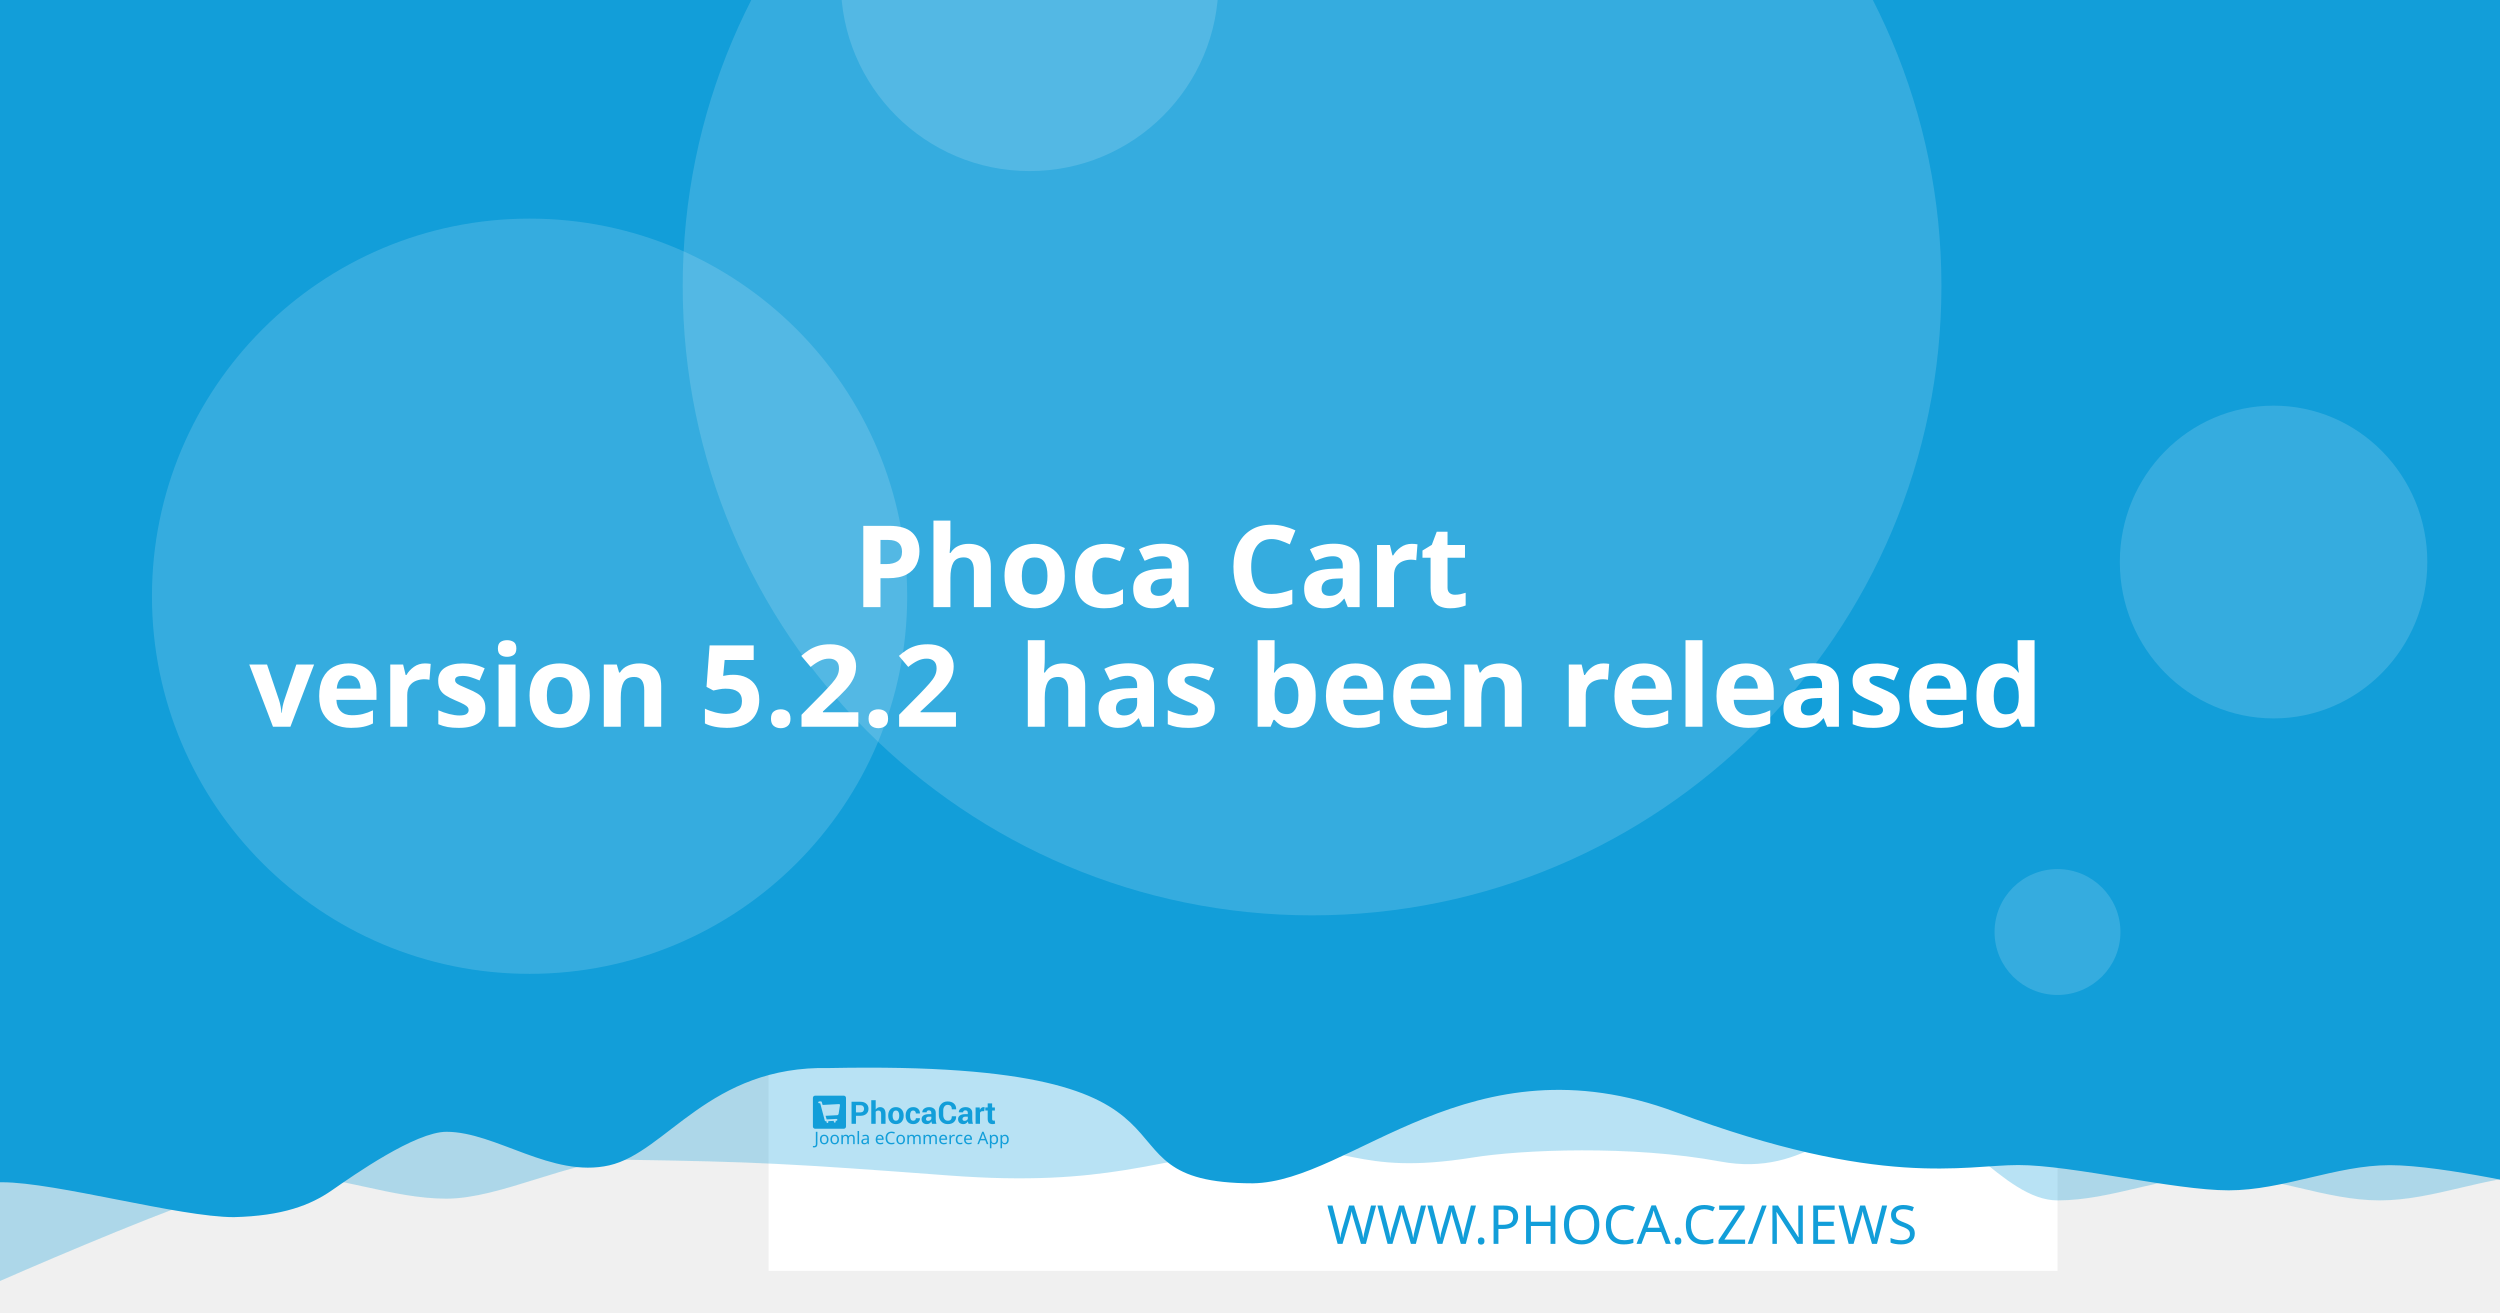
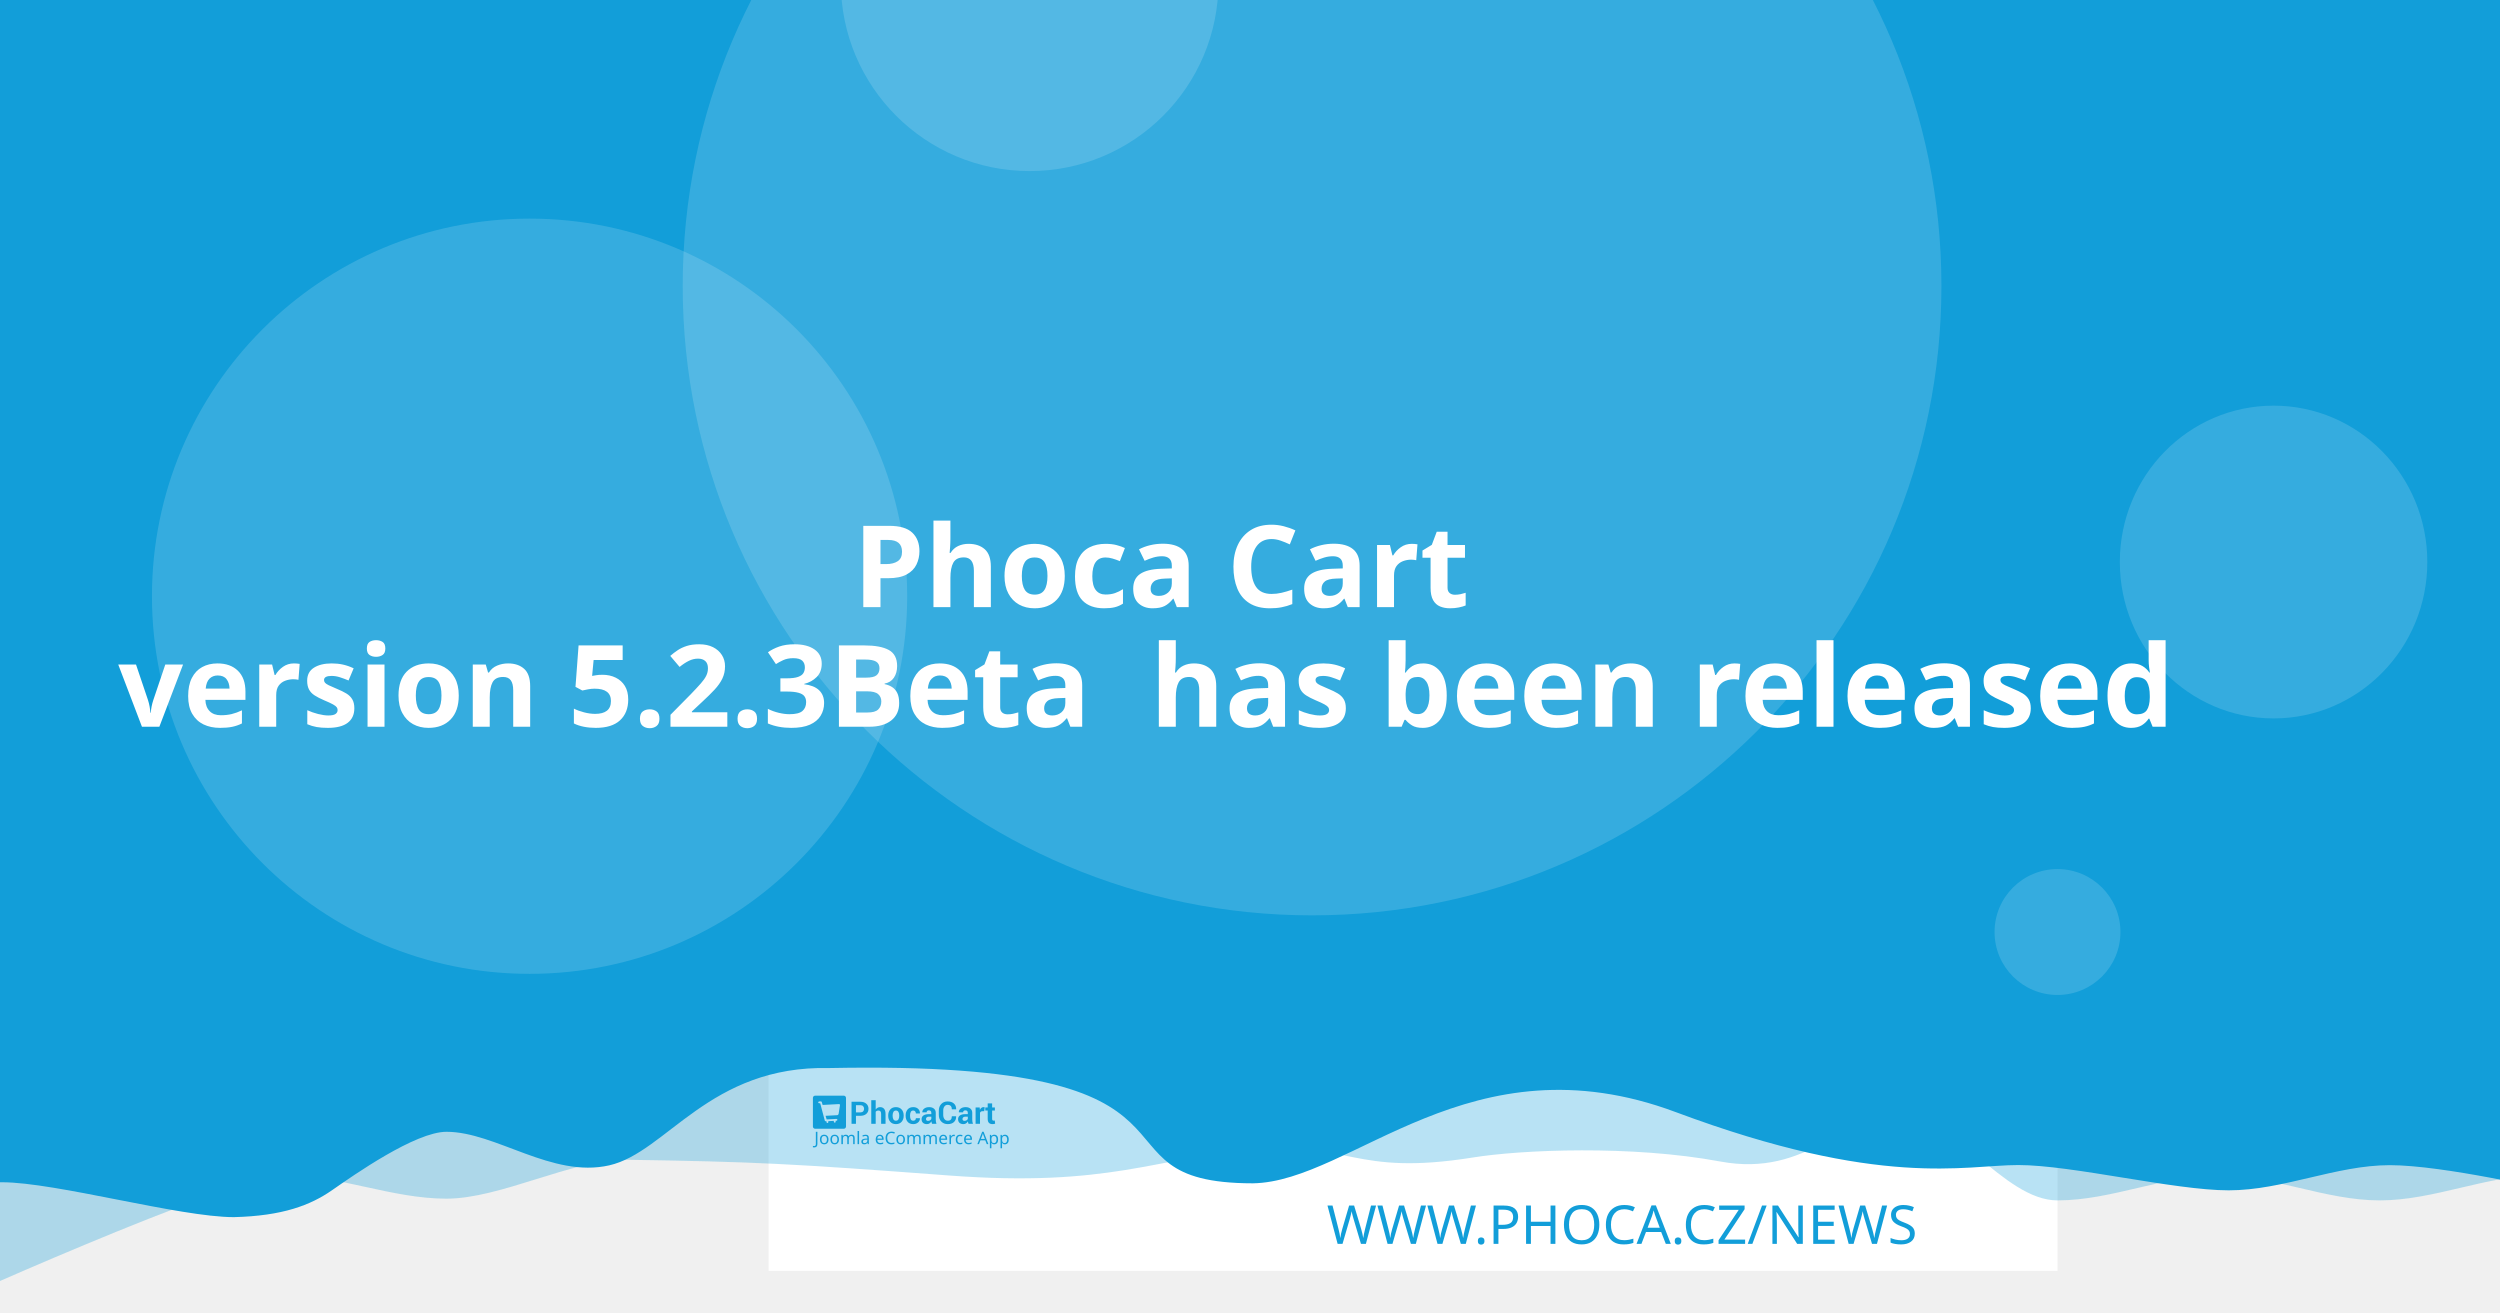
<svg xmlns="http://www.w3.org/2000/svg" width="1200" height="630" viewBox="0 0 1200 630" version="1.1" id="svg5">
  <defs id="defs2" />
  <g id="layer1">
    <path d="m 20.256,108.517 a 7.714,7.714 0 0 0 -7.714,7.714 v 97.981 a 7.714,7.714 0 0 0 7.714,7.714 h 97.976 a 7.714,7.714 0 0 0 7.714,-7.714 v -97.981 a 7.714,7.714 0 0 0 -7.714,-7.714 z m 19.435,19.56 c 0.714,-0.04 1.37,0.151 1.984,0.583 0.613,0.434 1.018,0.978 1.215,1.637 l 2.918,10.039 56.209,-2.948 c 1.002,-0.052 1.838,0.296 2.506,1.04 0.665,0.732 0.929,1.612 0.768,2.626 l -4.71,30.132 c -0.167,0.89 -0.688,1.809 -1.557,2.747 -0.869,0.95 -2.001,1.463 -3.38,1.537 l -39.707,2.079 3.671,12.389 33.562,-1.758 c 0.878,-0.049 1.633,0.215 2.28,0.783 0.632,0.583 0.971,1.312 1.019,2.19 0.046,0.878 -0.215,1.633 -0.783,2.28 -0.583,0.635 -1.312,0.974 -2.19,1.019 l -3.139,0.166 0.166,3.134 c 0.046,0.881 -0.215,1.638 -0.798,2.27 -0.571,0.647 -1.294,0.99 -2.174,1.034 -0.878,0.046 -1.635,-0.215 -2.27,-0.798 -0.647,-0.571 -0.984,-1.297 -1.03,-2.174 l -0.166,-3.134 -18.817,0.979 0.161,3.139 c 0.046,0.881 -0.212,1.638 -0.783,2.27 -0.583,0.647 -1.312,0.988 -2.19,1.034 -0.878,0.049 -1.633,-0.215 -2.28,-0.798 -0.635,-0.571 -0.974,-1.297 -1.019,-2.174 l -0.166,-3.139 -1.943,0.101 c -0.753,0.039 -1.441,-0.135 -2.079,-0.517 -0.623,-0.383 -1.068,-0.764 -1.341,-1.125 l -0.347,-0.613 -15.769,-59.624 -3.39,0.176 c -0.841,0.046 -1.586,-0.219 -2.245,-0.798 -0.659,-0.571 -1.009,-1.292 -1.055,-2.169 -0.046,-0.881 0.225,-1.635 0.824,-2.27 0.595,-0.647 1.308,-0.989 2.149,-1.034 z" style="fill:#ffffff;stroke-width:1.208;paint-order:stroke fill markers" id="path400" />
    <rect style="opacity:1;fill:#ffffff;stroke-width:6.042;stroke-linejoin:round;paint-order:stroke fill markers" id="rect723" width="618.676" height="618.676" x="368.924" y="-8.647" />
    <path id="rect4460" style="opacity:0.3;fill:#129ed9;fill-opacity:1;stroke-width:6.042;stroke-linejoin:round;paint-order:stroke fill markers" d="M 59.586,-3.814 H 1296.938 v 580.009 c 0,0 -51.556,-12.084 -77.334,-12.084 -25.778,0 -51.244,12.084 -77.335,12.084 -26.091,0 -51.556,-12.084 -77.334,-12.084 -25.778,0 -51.244,12.084 -77.335,12.084 -26.091,0 -50.615,-41.931 -76.393,-41.931 -25.778,0 -43.072,31.169 -85.504,23.256 -42.433,-7.913 -95.293,-5.729 -119.04,-1.869 -57.142,9.103 -59.508,-8.125 -105.573,-4.001 -46.065,4.124 -68.78,18.359 -145.373,12.602 -76.593,-5.757 -93.029,-6.595 -155.544,-7.578 -25.778,0 -59.826,18.693 -85.917,18.693 -26.091,0 -51.556,-11.254 -77.334,-11.254 -25.778,0 -172.338,66.428 -172.338,66.428 z" />
    <path id="rect4460-5" style="fill:#129ed9;fill-opacity:1;stroke-width:6.042;stroke-linejoin:round;paint-order:stroke fill markers" d="M -12.915,-8.647 H 1224.437 v 580.009 c 0,0 -51.556,-12.084 -77.334,-12.084 -25.778,0 -51.243,12.084 -77.334,12.084 -26.091,0 -75.228,-12.142 -101.006,-12.142 -25.778,0 -65.794,11.416 -164.408,-25.412 -98.613,-36.828 -155.373,33.433 -202.968,34.185 -85.545,-0.05 -3.558,-59.324 -203.248,-55.331 -57.687,-1.357 -78.127,40.433 -105.693,46.704 -27.566,6.271 -54.486,-16.105 -78.151,-16.105 -14.933,0 -44.462,20.77 -54.88,28.017 -10.418,7.247 -23.732,12.357 -47.124,12.95 -26.091,0 -85.565,-16.747 -111.343,-16.747 -25.778,0 -13.863,3.88 -13.863,3.88 z" />
    <circle style="opacity:0.15;fill:#ffffff;fill-opacity:1;stroke-width:6.042;stroke-linejoin:round;paint-order:stroke fill markers" id="path8376" cx="629.794" cy="137.279" r="302.088" />
    <text xml:space="preserve" style="font-style:normal;font-weight:normal;font-size:25.778px;line-height:1.25;font-family:sans-serif;fill:#129ed9;fill-opacity:1;stroke:none;stroke-width:1.208" x="953.817" y="597.071" id="text2910-3-7">
      <tspan id="tspan2908-6-5" x="953.817" y="597.071" style="font-style:normal;font-variant:normal;font-weight:300;font-stretch:normal;font-size:25.778px;font-family:Montserrat;-inkscape-font-specification:'Montserrat Light';text-align:end;text-anchor:end;fill:#129ed9;fill-opacity:1;stroke-width:1.208">WWW.PHOCA.CZ/NEWS</tspan>
    </text>
    <text xml:space="preserve" style="font-style:normal;font-variant:normal;font-weight:600;font-stretch:normal;font-size:54.666px;line-height:1.05;font-family:Rubik;-inkscape-font-specification:'Rubik Semi-Bold';fill:#ffffff;fill-opacity:1;stroke:none;stroke-width:1.577" x="600" y="234.034" id="text11252">
      <tspan x="600" y="234.034" id="tspan403" style="text-align:center;text-anchor:middle;stroke-width:1.577" />
      <tspan x="600" y="291.433" style="font-size:54.666px;text-align:center;text-anchor:middle;stroke-width:1.577" id="tspan444"> Phoca Cart</tspan>
-       <tspan x="600" y="348.833" id="tspan2906" style="font-size:54.666px;text-align:center;text-anchor:middle;stroke-width:1.577">version 5.2.2
+       <tspan x="600" y="348.833" id="tspan2906" style="font-size:54.666px;text-align:center;text-anchor:middle;stroke-width:1.577">version 5.2.3Beta
 has been released</tspan>
      <tspan x="600" y="406.232" id="tspan1994" style="font-size:54.666px;stroke-width:1.577" />
    </text>
    <circle style="opacity:0.15;fill:#ffffff;fill-opacity:1;stroke-width:6.042;stroke-linejoin:round;paint-order:stroke fill markers" id="path8376-9" cx="254.196" cy="286.191" r="181.253" />
    <circle style="opacity:0.15;fill:#ffffff;fill-opacity:1;stroke-width:6.042;stroke-linejoin:round;paint-order:stroke fill markers" id="path8376-6" cx="494.235" cy="-8.506" r="90.626" />
    <ellipse style="opacity:0.15;fill:#ffffff;fill-opacity:1;stroke-width:7.442;stroke-linejoin:round;paint-order:stroke fill markers" id="path8376-6-2" cx="1091.315" cy="269.776" rx="73.793" ry="75.059" />
    <g id="g8950" transform="matrix(0.360172,0,0,0.360172,498.6223,396.4642)" style="fill:#129ed9;fill-opacity:1;stroke-width:3.355">
      <g id="g895" transform="translate(-301.0409,359.4151)" style="fill:#129ed9;fill-opacity:1;stroke-width:3.355">
        <g transform="matrix(1.3333,0,0,-1.3333,-75.59,850.15)" fill="#ffffff" image-rendering="optimizeQuality" id="g280" style="clip-rule:evenodd;fill:#129ed9;fill-opacity:1;stroke-width:8.934;shape-rendering:geometricPrecision">
          <path d="m 99.728,617.49 v -7.994 h -4.423 v 22.031 h 8.784 c 2.532,0 4.527,-0.646 5.979,-1.937 1.452,-1.291 2.181,-2.99 2.181,-5.097 0,-2.107 -0.729,-3.801 -2.181,-5.082 -1.452,-1.281 -3.446,-1.921 -5.979,-1.921 z m 0,3.408 h 4.361 c 1.23,0 2.165,0.336 2.801,1.002 0.635,0.671 0.951,1.523 0.951,2.561 0,1.059 -0.315,1.932 -0.946,2.623 -0.63,0.687 -1.566,1.033 -2.806,1.033 H 99.728 Z" id="path262" style="fill:#129ed9;fill-opacity:1;stroke-width:3.355" />
          <path d="m 119.45,623.79 c 0.517,0.749 1.147,1.327 1.891,1.746 0.749,0.418 1.576,0.63 2.485,0.63 1.705,0 3.043,-0.568 4.02,-1.704 0.971,-1.131 1.457,-2.887 1.457,-5.252 v -9.714 h -4.418 v 9.76 c 0,1.276 -0.227,2.174 -0.677,2.706 -0.445,0.532 -1.116,0.795 -2.005,0.795 -0.605,0 -1.137,-0.108 -1.602,-0.325 -0.465,-0.217 -0.847,-0.522 -1.152,-0.919 v -12.017 h -4.418 v 23.611 h 4.418 z" id="path264" style="fill:#129ed9;fill-opacity:1;stroke-width:3.355" />
          <path d="m 131.96,617.83 c 0,2.438 0.682,4.436 2.046,5.996 1.359,1.554 3.25,2.334 5.663,2.334 2.418,0 4.315,-0.774 5.689,-2.329 1.375,-1.549 2.062,-3.553 2.062,-6.001 v -0.32 c 0,-2.458 -0.687,-4.462 -2.051,-6.011 -1.369,-1.544 -3.261,-2.319 -5.674,-2.319 -2.418,0 -4.315,0.775 -5.684,2.319 -1.364,1.549 -2.051,3.553 -2.051,6.011 z m 4.408,-0.31 c 0,-1.487 0.264,-2.68 0.785,-3.584 0.527,-0.899 1.375,-1.348 2.542,-1.348 1.142,0 1.979,0.454 2.506,1.358 0.532,0.904 0.796,2.097 0.796,3.574 v 0.315 c 0,1.446 -0.269,2.629 -0.801,3.542 -0.537,0.914 -1.38,1.374 -2.527,1.374 -1.142,0 -1.979,-0.46 -2.506,-1.379 -0.532,-0.919 -0.796,-2.102 -0.796,-3.537 z" id="path266" style="fill:#129ed9;fill-opacity:1;stroke-width:3.355" />
          <path d="m 157.01,612.59 c 0.79,0 1.421,0.227 1.891,0.682 0.475,0.454 0.713,1.064 0.713,1.828 h 4.015 l 0.041,-0.093 c 0.041,-1.653 -0.579,-3.037 -1.871,-4.152 -1.287,-1.116 -2.883,-1.673 -4.79,-1.673 -2.439,0 -4.325,0.769 -5.648,2.314 -1.318,1.544 -1.979,3.522 -1.979,5.944 v 0.449 c 0,2.412 0.656,4.395 1.974,5.944 1.317,1.554 3.198,2.329 5.638,2.329 2.02,0 3.648,-0.573 4.883,-1.725 1.235,-1.151 1.835,-2.664 1.793,-4.539 l -0.031,-0.088 h -4.026 c 0,0.842 -0.233,1.544 -0.698,2.107 -0.46,0.558 -1.101,0.837 -1.922,0.837 -1.168,0 -1.995,-0.454 -2.475,-1.358 -0.476,-0.904 -0.718,-2.071 -0.718,-3.496 v -0.454 c 0,-1.456 0.243,-2.628 0.718,-3.522 0.48,-0.888 1.312,-1.332 2.491,-1.332" id="path268" style="fill:#129ed9;fill-opacity:1;stroke-width:3.355" />
          <path d="m 175.8,609.49 c -0.165,0.372 -0.305,0.764 -0.419,1.183 -0.119,0.413 -0.202,0.837 -0.248,1.27 -0.455,-0.8 -1.054,-1.456 -1.798,-1.978 -0.739,-0.521 -1.628,-0.785 -2.656,-0.785 -1.715,0 -3.038,0.439 -3.963,1.322 -0.93,0.883 -1.395,2.086 -1.395,3.604 0,1.606 0.62,2.845 1.855,3.729 1.235,0.883 3.038,1.322 5.41,1.322 h 2.47 v 1.301 c 0,0.785 -0.207,1.394 -0.62,1.828 -0.413,0.434 -1.023,0.651 -1.834,0.651 -0.713,0 -1.266,-0.175 -1.653,-0.522 -0.393,-0.346 -0.584,-0.826 -0.584,-1.446 l -4.268,0.016 -0.016,0.093 c -0.072,1.379 0.527,2.572 1.798,3.579 1.271,1.002 2.946,1.503 5.013,1.503 1.958,0 3.545,-0.496 4.769,-1.492 1.22,-0.992 1.829,-2.406 1.829,-4.24 v -6.76 c 0,-0.769 0.062,-1.492 0.176,-2.164 0.119,-0.676 0.299,-1.348 0.553,-2.014 z m -4.046,2.943 c 0.78,0 1.468,0.191 2.077,0.574 0.605,0.382 1.013,0.826 1.225,1.332 v 2.308 h -2.47 c -0.935,0 -1.648,-0.232 -2.134,-0.702 -0.481,-0.47 -0.724,-1.033 -0.724,-1.699 0,-0.542 0.181,-0.981 0.542,-1.312 0.367,-0.336 0.858,-0.501 1.483,-0.501" id="path270" style="fill:#129ed9;fill-opacity:1;stroke-width:3.355" />
          <path d="m 199.84,617.01 0.031,-0.088 c 0.041,-2.37 -0.682,-4.25 -2.17,-5.645 -1.488,-1.394 -3.555,-2.091 -6.201,-2.091 -2.656,0 -4.811,0.852 -6.464,2.556 -1.653,1.704 -2.486,3.894 -2.486,6.579 v 4.369 c 0,2.67 0.812,4.86 2.424,6.574 1.617,1.715 3.715,2.572 6.299,2.572 2.723,0 4.852,-0.697 6.386,-2.097 1.535,-1.399 2.284,-3.305 2.243,-5.717 l -0.031,-0.088 h -4.299 c 0,1.451 -0.346,2.561 -1.044,3.336 -0.698,0.769 -1.783,1.157 -3.255,1.157 -1.323,0 -2.372,-0.537 -3.147,-1.606 -0.78,-1.074 -1.168,-2.438 -1.168,-4.1 v -4.39 c 0,-1.683 0.408,-3.057 1.225,-4.131 0.822,-1.069 1.922,-1.606 3.317,-1.606 1.38,0 2.403,0.372 3.064,1.11 0.661,0.744 0.992,1.844 0.992,3.305 z" id="path272" style="fill:#129ed9;fill-opacity:1;stroke-width:3.355" />
          <path d="m 212.27,609.49 c -0.165,0.372 -0.305,0.764 -0.419,1.183 -0.119,0.413 -0.202,0.837 -0.248,1.27 -0.455,-0.8 -1.054,-1.456 -1.798,-1.978 -0.739,-0.521 -1.628,-0.785 -2.656,-0.785 -1.716,0 -3.038,0.439 -3.963,1.322 -0.93,0.883 -1.395,2.086 -1.395,3.604 0,1.606 0.62,2.845 1.855,3.729 1.235,0.883 3.039,1.322 5.41,1.322 h 2.47 v 1.301 c 0,0.785 -0.207,1.394 -0.62,1.828 -0.413,0.434 -1.023,0.651 -1.834,0.651 -0.713,0 -1.266,-0.175 -1.654,-0.522 -0.393,-0.346 -0.584,-0.826 -0.584,-1.446 l -4.268,0.016 -0.016,0.093 c -0.072,1.379 0.527,2.572 1.798,3.579 1.271,1.002 2.945,1.503 5.013,1.503 1.958,0 3.545,-0.496 4.769,-1.492 1.22,-0.992 1.829,-2.406 1.829,-4.24 v -6.76 c 0,-0.769 0.062,-1.492 0.176,-2.164 0.119,-0.676 0.3,-1.348 0.553,-2.014 z m -4.046,2.943 c 0.78,0 1.468,0.191 2.077,0.574 0.605,0.382 1.013,0.826 1.224,1.332 v 2.308 h -2.47 c -0.935,0 -1.649,-0.232 -2.134,-0.702 -0.481,-0.47 -0.723,-1.033 -0.723,-1.699 0,-0.542 0.181,-0.981 0.542,-1.312 0.367,-0.336 0.858,-0.501 1.483,-0.501" id="path274" style="fill:#129ed9;fill-opacity:1;stroke-width:3.355" />
          <path d="m 227.92,622.06 -1.617,0.046 c -0.656,0 -1.199,-0.134 -1.623,-0.408 -0.423,-0.274 -0.744,-0.656 -0.966,-1.152 v -11.052 h -4.408 v 16.36 h 4.103 l 0.196,-2.422 c 0.382,0.857 0.883,1.528 1.494,2.009 0.61,0.48 1.312,0.723 2.108,0.723 0.223,0 0.429,-0.015 0.615,-0.052 0.186,-0.036 0.377,-0.077 0.568,-0.129 z" id="path276" style="fill:#129ed9;fill-opacity:1;stroke-width:3.355" />
          <path d="m 235.83,629.86 v -4.007 h 2.754 v -3.099 H 235.83 v -8.33 c 0,-0.635 0.129,-1.09 0.393,-1.363 0.263,-0.274 0.615,-0.408 1.059,-0.408 0.232,0 0.434,0.01 0.599,0.036 0.166,0.026 0.362,0.072 0.579,0.129 l 0.383,-3.181 c -0.445,-0.155 -0.878,-0.268 -1.302,-0.341 -0.424,-0.078 -0.884,-0.114 -1.38,-0.114 -1.524,0 -2.697,0.418 -3.519,1.255 -0.822,0.837 -1.235,2.159 -1.235,3.977 v 8.34 h -2.392 v 3.099 h 2.392 v 4.007 z" id="path278" style="fill:#129ed9;fill-opacity:1;stroke-width:3.355" />
        </g>
        <g fill="#ffffff" fill-rule="evenodd" image-rendering="optimizeQuality" stroke-width="1.934" aria-label="Joomla eCommerce App" id="g318" style="clip-rule:evenodd;fill:#129ed9;fill-opacity:1;shape-rendering:geometricPrecision">
          <path d="M 1.704,69 Q 1.151,69 0.736,68.908 0.321,68.839 -0.002,68.7 v -1.752 q 0.369,0.092 0.784,0.161 0.415,0.069 0.876,0.069 0.576,0 1.083,-0.231 0.53,-0.231 0.853,-0.807 0.323,-0.576 0.323,-1.614 v -16.368 h 2.075 v 16.206 q 0,2.374 -1.176,3.504 -1.176,1.13 -3.112,1.13 z" id="path282" style="fill:#129ed9;fill-opacity:1;stroke-width:1.934" />
          <path d="m 20.792,58.419 q 0,3.066 -1.568,4.749 -1.545,1.683 -4.196,1.683 -1.637,0 -2.928,-0.738 -1.268,-0.761 -2.006,-2.19 -0.738,-1.452 -0.738,-3.504 0,-3.066 1.545,-4.726 1.545,-1.66 4.196,-1.66 1.683,0 2.951,0.761 1.291,0.738 2.006,2.167 0.738,1.406 0.738,3.458 z m -9.336,0 q 0,2.19 0.853,3.481 0.876,1.268 2.766,1.268 1.867,0 2.743,-1.268 0.876,-1.291 0.876,-3.481 0,-2.19 -0.876,-3.435 -0.876,-1.245 -2.766,-1.245 -1.89,0 -2.743,1.245 -0.853,1.245 -0.853,3.435 z" id="path284" style="fill:#129ed9;fill-opacity:1;stroke-width:1.934" />
          <path d="m 34.739,58.419 q 0,3.066 -1.568,4.749 -1.545,1.683 -4.196,1.683 -1.637,0 -2.928,-0.738 -1.268,-0.761 -2.006,-2.19 -0.738,-1.452 -0.738,-3.504 0,-3.066 1.545,-4.726 1.545,-1.66 4.196,-1.66 1.683,0 2.951,0.761 1.291,0.738 2.006,2.167 0.738,1.406 0.738,3.458 z m -9.336,0 q 0,2.19 0.853,3.481 0.876,1.268 2.766,1.268 1.867,0 2.743,-1.268 0.876,-1.291 0.876,-3.481 0,-2.19 -0.876,-3.435 -0.876,-1.245 -2.766,-1.245 -1.89,0 -2.743,1.245 -0.853,1.245 -0.853,3.435 z" id="path286" style="fill:#129ed9;fill-opacity:1;stroke-width:1.934" />
          <path d="m 51.499,52.033 q 2.098,0 3.135,1.083 1.037,1.06 1.037,3.458 V 64.62 H 53.666 v -7.953 q 0,-2.928 -2.513,-2.928 -1.798,0 -2.582,1.037 -0.761,1.037 -0.761,3.02 V 64.62 h -2.006 v -7.953 q 0,-2.928 -2.536,-2.928 -1.867,0 -2.582,1.153 -0.715,1.153 -0.715,3.32 v 6.409 h -2.029 v -12.356 h 1.637 l 0.3,1.683 h 0.115 q 0.576,-0.968 1.545,-1.429 0.991,-0.484 2.098,-0.484 2.905,0 3.781,2.075 h 0.115 q 0.622,-1.06 1.683,-1.568 1.083,-0.507 2.282,-0.507 z" id="path288" style="fill:#129ed9;fill-opacity:1;stroke-width:1.934" />
          <path d="M 61.527,64.62 H 59.498 V 47.1 h 2.029 z" id="path290" style="fill:#129ed9;fill-opacity:1;stroke-width:1.934" />
          <path d="m 70.126,52.056 q 2.259,0 3.343,0.991 1.083,0.991 1.083,3.158 v 8.414 h -1.475 l -0.392,-1.752 h -0.092 q -0.807,1.014 -1.706,1.498 -0.876,0.484 -2.444,0.484 -1.683,0 -2.789,-0.876 -1.107,-0.899 -1.107,-2.789 0,-1.844 1.452,-2.836 1.452,-1.014 4.472,-1.107 l 2.098,-0.069 v -0.738 q 0,-1.545 -0.669,-2.144 -0.669,-0.599 -1.89,-0.599 -0.968,0 -1.844,0.3 -0.876,0.277 -1.637,0.645 l -0.622,-1.522 q 0.807,-0.438 1.913,-0.738 1.107,-0.323 2.305,-0.323 z m 0.599,6.593 q -2.305,0.092 -3.204,0.738 -0.876,0.645 -0.876,1.821 0,1.037 0.622,1.522 0.645,0.484 1.637,0.484 1.568,0 2.605,-0.853 1.037,-0.876 1.037,-2.674 v -1.107 z" id="path292" style="fill:#129ed9;fill-opacity:1;stroke-width:1.934" />
          <path d="m 89.144,52.033 q 1.591,0 2.72,0.692 1.153,0.692 1.752,1.96 0.622,1.245 0.622,2.928 v 1.222 h -8.46 q 0.046,2.098 1.06,3.204 1.037,1.083 2.882,1.083 1.176,0 2.075,-0.207 0.922,-0.231 1.89,-0.645 v 1.775 q -0.945,0.415 -1.867,0.599 -0.922,0.207 -2.19,0.207 -1.752,0 -3.112,-0.715 -1.337,-0.715 -2.098,-2.121 -0.738,-1.429 -0.738,-3.481 0,-2.029 0.669,-3.481 0.692,-1.452 1.913,-2.236 1.245,-0.784 2.882,-0.784 z m -0.023,1.66 q -1.452,0 -2.305,0.945 -0.83,0.922 -0.991,2.582 h 6.293 q -0.023,-1.568 -0.738,-2.536 -0.715,-0.991 -2.259,-0.991 z" id="path294" style="fill:#129ed9;fill-opacity:1;stroke-width:1.934" />
          <path d="m 104.71,49.751 q -2.651,0 -4.173,1.775 -1.522,1.775 -1.522,4.864 0,3.066 1.406,4.864 1.429,1.775 4.265,1.775 1.083,0 2.052,-0.184 0.968,-0.184 1.89,-0.461 v 1.798 q -0.922,0.346 -1.913,0.507 -0.968,0.161 -2.328,0.161 -2.513,0 -4.196,-1.037 -1.683,-1.037 -2.536,-2.951 -0.83,-1.913 -0.83,-4.495 0,-2.49 0.899,-4.38 0.922,-1.913 2.697,-2.974 1.775,-1.083 4.311,-1.083 2.605,0 4.541,0.968 l -0.83,1.752 q -0.761,-0.346 -1.706,-0.622 -0.922,-0.277 -2.029,-0.277 z" id="path296" style="fill:#129ed9;fill-opacity:1;stroke-width:1.934" />
          <path d="m 122.69,58.419 q 0,3.066 -1.568,4.749 -1.545,1.683 -4.196,1.683 -1.637,0 -2.928,-0.738 -1.268,-0.761 -2.006,-2.19 -0.738,-1.452 -0.738,-3.504 0,-3.066 1.545,-4.726 1.545,-1.66 4.196,-1.66 1.683,0 2.951,0.761 1.291,0.738 2.006,2.167 0.738,1.406 0.738,3.458 z m -9.336,0 q 0,2.19 0.853,3.481 0.876,1.268 2.766,1.268 1.867,0 2.743,-1.268 0.876,-1.291 0.876,-3.481 0,-2.19 -0.876,-3.435 -0.876,-1.245 -2.766,-1.245 -1.89,0 -2.743,1.245 -0.853,1.245 -0.853,3.435 z" id="path298" style="fill:#129ed9;fill-opacity:1;stroke-width:1.934" />
          <path d="m 139.45,52.033 q 2.098,0 3.135,1.083 1.037,1.06 1.037,3.458 V 64.62 h -2.006 v -7.953 q 0,-2.928 -2.513,-2.928 -1.798,0 -2.582,1.037 -0.761,1.037 -0.761,3.02 V 64.62 h -2.006 v -7.953 q 0,-2.928 -2.536,-2.928 -1.867,0 -2.582,1.153 -0.715,1.153 -0.715,3.32 v 6.409 h -2.029 v -12.356 h 1.637 l 0.3,1.683 h 0.115 q 0.576,-0.968 1.545,-1.429 0.991,-0.484 2.098,-0.484 2.905,0 3.781,2.075 h 0.115 q 0.622,-1.06 1.683,-1.568 1.083,-0.507 2.282,-0.507 z" id="path300" style="fill:#129ed9;fill-opacity:1;stroke-width:1.934" />
          <path d="m 161,52.033 q 2.098,0 3.135,1.083 1.037,1.06 1.037,3.458 V 64.62 h -2.006 v -7.953 q 0,-2.928 -2.513,-2.928 -1.798,0 -2.582,1.037 -0.761,1.037 -0.761,3.02 V 64.62 h -2.006 v -7.953 q 0,-2.928 -2.536,-2.928 -1.867,0 -2.582,1.153 -0.715,1.153 -0.715,3.32 v 6.409 h -2.029 v -12.356 h 1.637 l 0.3,1.683 h 0.115 q 0.576,-0.968 1.545,-1.429 0.991,-0.484 2.098,-0.484 2.905,0 3.781,2.075 h 0.115 q 0.622,-1.06 1.683,-1.568 1.083,-0.507 2.282,-0.507 z" id="path302" style="fill:#129ed9;fill-opacity:1;stroke-width:1.934" />
          <path d="m 173.77,52.033 q 1.591,0 2.72,0.692 1.153,0.692 1.752,1.96 0.622,1.245 0.622,2.928 v 1.222 h -8.46 q 0.046,2.098 1.06,3.204 1.037,1.083 2.882,1.083 1.176,0 2.075,-0.207 0.922,-0.231 1.89,-0.645 v 1.775 q -0.945,0.415 -1.867,0.599 -0.922,0.207 -2.19,0.207 -1.752,0 -3.112,-0.715 -1.337,-0.715 -2.098,-2.121 -0.738,-1.429 -0.738,-3.481 0,-2.029 0.669,-3.481 0.692,-1.452 1.913,-2.236 1.245,-0.784 2.882,-0.784 z m -0.023,1.66 q -1.452,0 -2.305,0.945 -0.83,0.922 -0.991,2.582 h 6.293 q -0.023,-1.568 -0.738,-2.536 -0.715,-0.991 -2.259,-0.991 z" id="path304" style="fill:#129ed9;fill-opacity:1;stroke-width:1.934" />
          <path d="m 187.76,52.033 q 0.346,0 0.738,0.046 0.415,0.023 0.715,0.092 l -0.254,1.867 q -0.3,-0.069 -0.669,-0.115 -0.346,-0.046 -0.669,-0.046 -0.945,0 -1.775,0.53 -0.83,0.507 -1.337,1.452 -0.484,0.922 -0.484,2.167 v 6.593 h -2.029 v -12.356 h 1.66 l 0.231,2.259 h 0.092 q 0.599,-1.014 1.545,-1.752 0.945,-0.738 2.236,-0.738 z" id="path306" style="fill:#129ed9;fill-opacity:1;stroke-width:1.934" />
          <path d="m 196.02,64.851 q -1.637,0 -2.928,-0.669 -1.268,-0.669 -2.006,-2.075 -0.715,-1.406 -0.715,-3.596 0,-2.282 0.761,-3.712 0.761,-1.429 2.052,-2.098 1.314,-0.669 2.974,-0.669 0.945,0 1.821,0.207 0.876,0.184 1.429,0.461 l -0.622,1.683 q -0.553,-0.207 -1.291,-0.392 -0.738,-0.184 -1.383,-0.184 -3.642,0 -3.642,4.68 0,2.236 0.876,3.435 0.899,1.176 2.651,1.176 1.014,0 1.775,-0.207 0.784,-0.207 1.429,-0.507 v 1.798 q -0.622,0.323 -1.383,0.484 -0.738,0.184 -1.798,0.184 z" id="path308" style="fill:#129ed9;fill-opacity:1;stroke-width:1.934" />
          <path d="m 206.9,52.033 q 1.591,0 2.72,0.692 1.153,0.692 1.752,1.96 0.622,1.245 0.622,2.928 v 1.222 h -8.46 q 0.046,2.098 1.06,3.204 1.037,1.083 2.882,1.083 1.176,0 2.075,-0.207 0.922,-0.231 1.89,-0.645 v 1.775 q -0.945,0.415 -1.867,0.599 -0.922,0.207 -2.19,0.207 -1.752,0 -3.112,-0.715 -1.337,-0.715 -2.098,-2.121 -0.738,-1.429 -0.738,-3.481 0,-2.029 0.669,-3.481 0.692,-1.452 1.913,-2.236 1.245,-0.784 2.882,-0.784 z m -0.023,1.66 q -1.452,0 -2.305,0.945 -0.83,0.922 -0.991,2.582 h 6.293 q -0.023,-1.568 -0.738,-2.536 -0.715,-0.991 -2.259,-0.991 z" id="path310" style="fill:#129ed9;fill-opacity:1;stroke-width:1.934" />
          <path d="m 231.73,64.62 -1.983,-5.095 h -6.524 l -1.96,5.095 h -2.098 l 6.432,-16.529 h 1.867 l 6.409,16.529 z m -4.449,-11.918 q -0.069,-0.184 -0.231,-0.669 -0.161,-0.484 -0.323,-0.991 -0.138,-0.53 -0.231,-0.807 -0.161,0.715 -0.369,1.406 -0.207,0.669 -0.346,1.06 l -1.867,4.979 h 5.21 z" id="path312" style="fill:#129ed9;fill-opacity:1;stroke-width:1.934" />
          <path d="m 241.73,52.033 q 2.282,0 3.665,1.591 1.406,1.591 1.406,4.795 0,3.158 -1.406,4.795 -1.383,1.637 -3.688,1.637 -1.429,0 -2.374,-0.53 -0.922,-0.553 -1.452,-1.268 h -0.138 q 0.046,0.392 0.092,0.991 0.046,0.599 0.046,1.037 v 5.072 h -2.029 v -17.889 h 1.66 l 0.277,1.683 h 0.092 q 0.553,-0.807 1.452,-1.36 0.899,-0.553 2.397,-0.553 z m -0.369,1.706 q -1.89,0 -2.674,1.06 -0.761,1.06 -0.807,3.227 v 0.392 q 0,2.282 0.738,3.527 0.761,1.222 2.789,1.222 1.13,0 1.844,-0.622 0.738,-0.622 1.083,-1.683 0.369,-1.083 0.369,-2.467 0,-2.121 -0.83,-3.389 -0.807,-1.268 -2.513,-1.268 z" id="path314" style="fill:#129ed9;fill-opacity:1;stroke-width:1.934" />
          <path d="m 255.91,52.033 q 2.282,0 3.665,1.591 1.406,1.591 1.406,4.795 0,3.158 -1.406,4.795 -1.383,1.637 -3.688,1.637 -1.429,0 -2.374,-0.53 -0.922,-0.553 -1.452,-1.268 h -0.138 q 0.046,0.392 0.092,0.991 0.046,0.599 0.046,1.037 v 5.072 h -2.029 v -17.889 h 1.66 l 0.277,1.683 h 0.092 q 0.553,-0.807 1.452,-1.36 0.899,-0.553 2.397,-0.553 z m -0.369,1.706 q -1.89,0 -2.674,1.06 -0.761,1.06 -0.807,3.227 v 0.392 q 0,2.282 0.738,3.527 0.761,1.222 2.789,1.222 1.13,0 1.844,-0.622 0.738,-0.622 1.083,-1.683 0.369,-1.083 0.369,-2.467 0,-2.121 -0.83,-3.389 -0.807,-1.268 -2.513,-1.268 z" id="path316" style="fill:#129ed9;fill-opacity:1;stroke-width:1.934" />
        </g>
        <path d="M 3,0 A 3,3 0 0 0 0,3 v 38.107 a 3,3 0 0 0 3,3 h 38.105 a 3,3 0 0 0 3,-3 V 3 a 3,3 0 0 0 -3,-3 z m 7.559,7.607 c 0.278,-0.015 0.533,0.059 0.771,0.227 0.239,0.169 0.396,0.38 0.473,0.637 l 1.135,3.904 21.861,-1.147 c 0.39,-0.02 0.715,0.115 0.975,0.404 0.259,0.285 0.361,0.627 0.299,1.022 l -1.832,11.719 c -0.065,0.346 -0.268,0.703 -0.605,1.068 -0.338,0.37 -0.778,0.569 -1.315,0.598 l -15.443,0.809 1.428,4.818 13.053,-0.684 c 0.341,-0.019 0.635,0.084 0.887,0.305 0.246,0.227 0.378,0.51 0.396,0.852 0.018,0.341 -0.084,0.635 -0.305,0.887 -0.227,0.247 -0.51,0.379 -0.852,0.396 l -1.221,0.064 0.064,1.219 c 0.018,0.343 -0.084,0.637 -0.311,0.883 -0.222,0.252 -0.503,0.385 -0.846,0.402 -0.341,0.018 -0.636,-0.084 -0.883,-0.311 -0.252,-0.222 -0.383,-0.504 -0.4,-0.846 l -0.064,-1.219 -7.318,0.381 0.062,1.221 c 0.018,0.343 -0.083,0.637 -0.305,0.883 -0.227,0.252 -0.51,0.384 -0.852,0.402 -0.341,0.019 -0.635,-0.084 -0.887,-0.311 -0.247,-0.222 -0.379,-0.504 -0.396,-0.846 l -0.064,-1.221 -0.756,0.039 c -0.293,0.015 -0.561,-0.052 -0.809,-0.201 -0.242,-0.149 -0.415,-0.297 -0.521,-0.438 l -0.135,-0.238 -6.133,-23.189 -1.318,0.068 C 8.066,10.184 7.776,10.082 7.52,9.856 7.263,9.634 7.127,9.354 7.11,9.012 7.092,8.67 7.197,8.377 7.43,8.13 7.661,7.878 7.939,7.745 8.266,7.727 Z" fill="#ffffff" style="fill:#129ed9;fill-opacity:1;stroke-width:8.934;paint-order:stroke fill markers" id="path334" />
      </g>
    </g>
    <circle style="opacity:0.15;fill:#ffffff;fill-opacity:1;stroke-width:6.042;stroke-linejoin:round;paint-order:stroke fill markers" id="path8376-6-2-1" cx="987.6" cy="447.37" r="30.209" />
  </g>
</svg>
